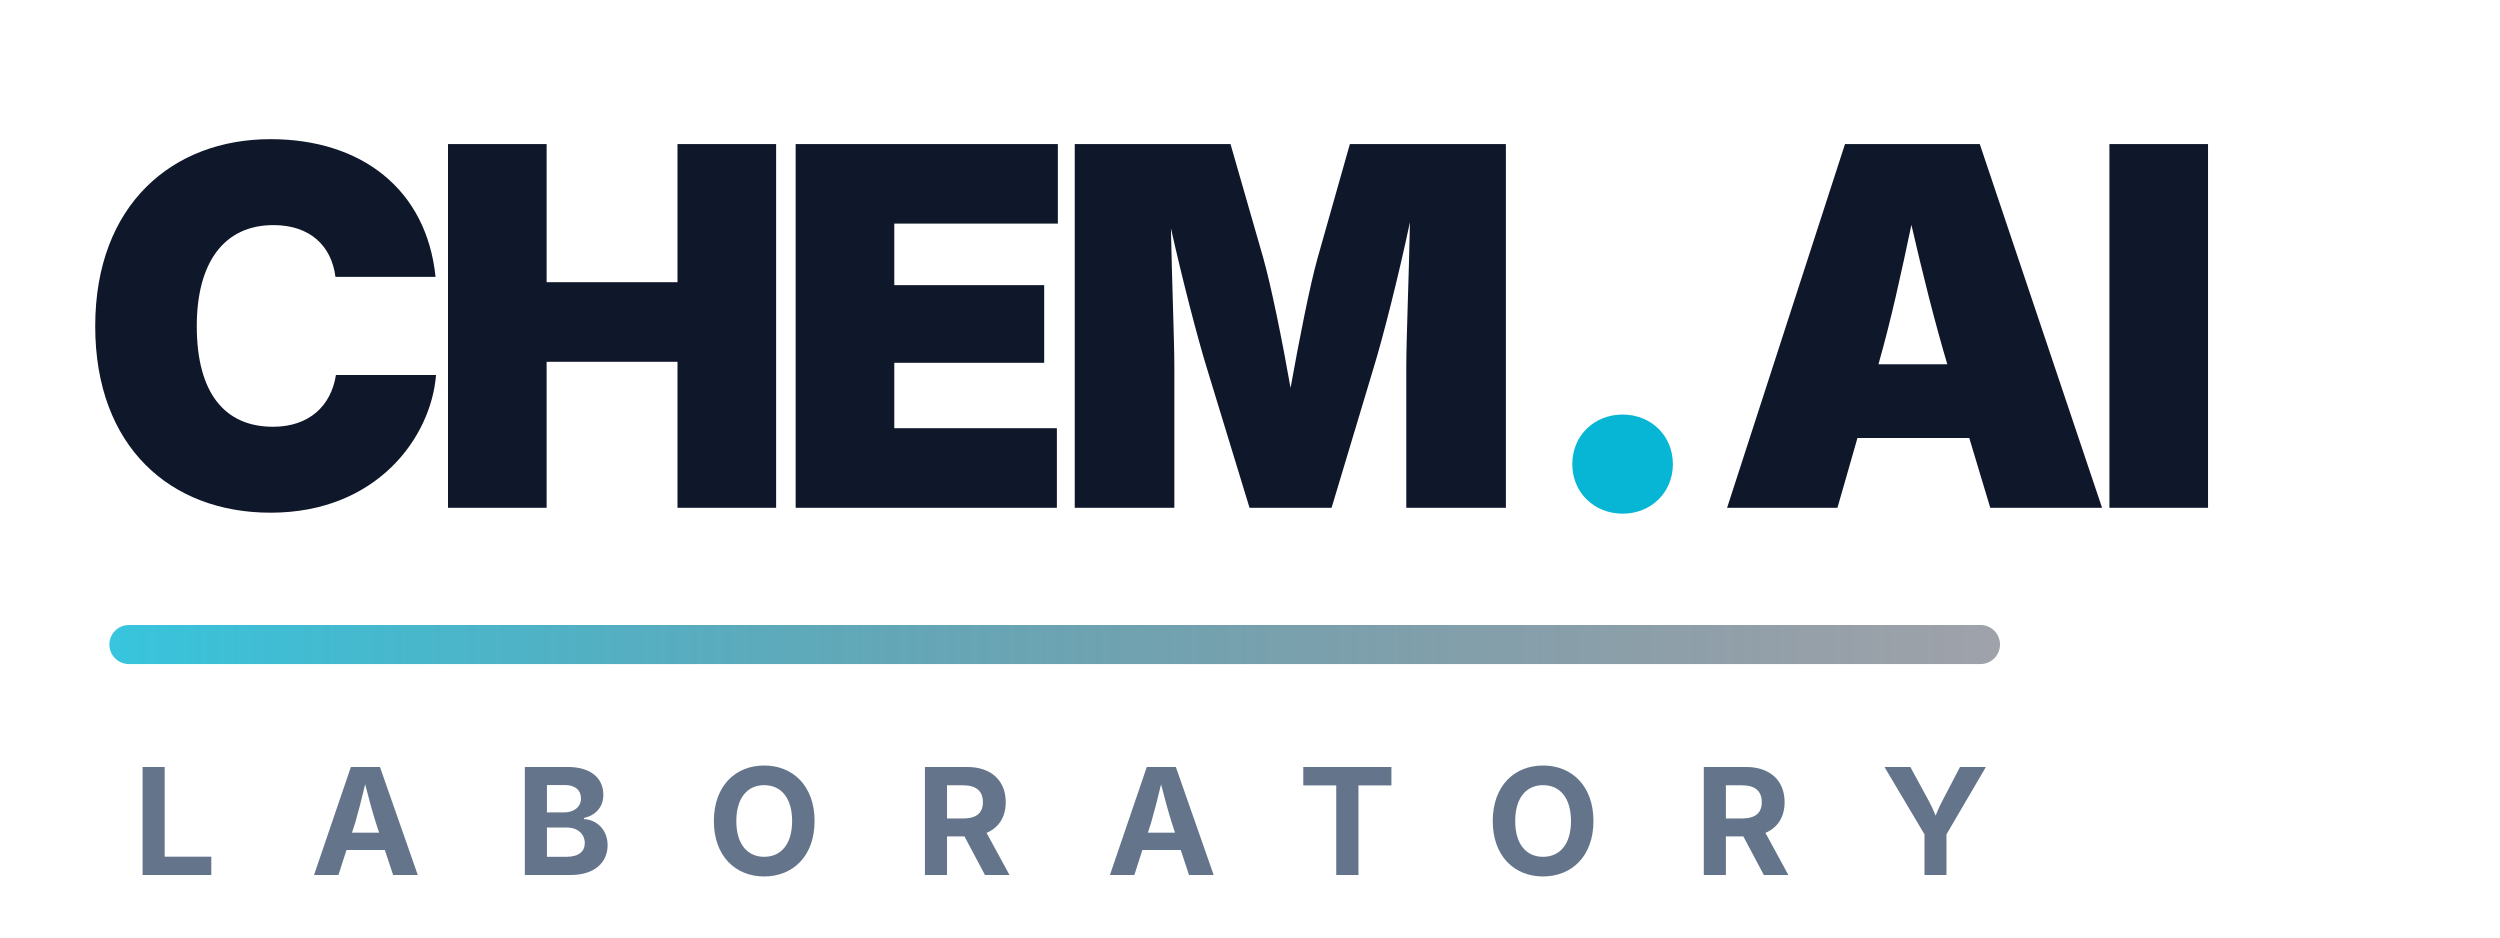
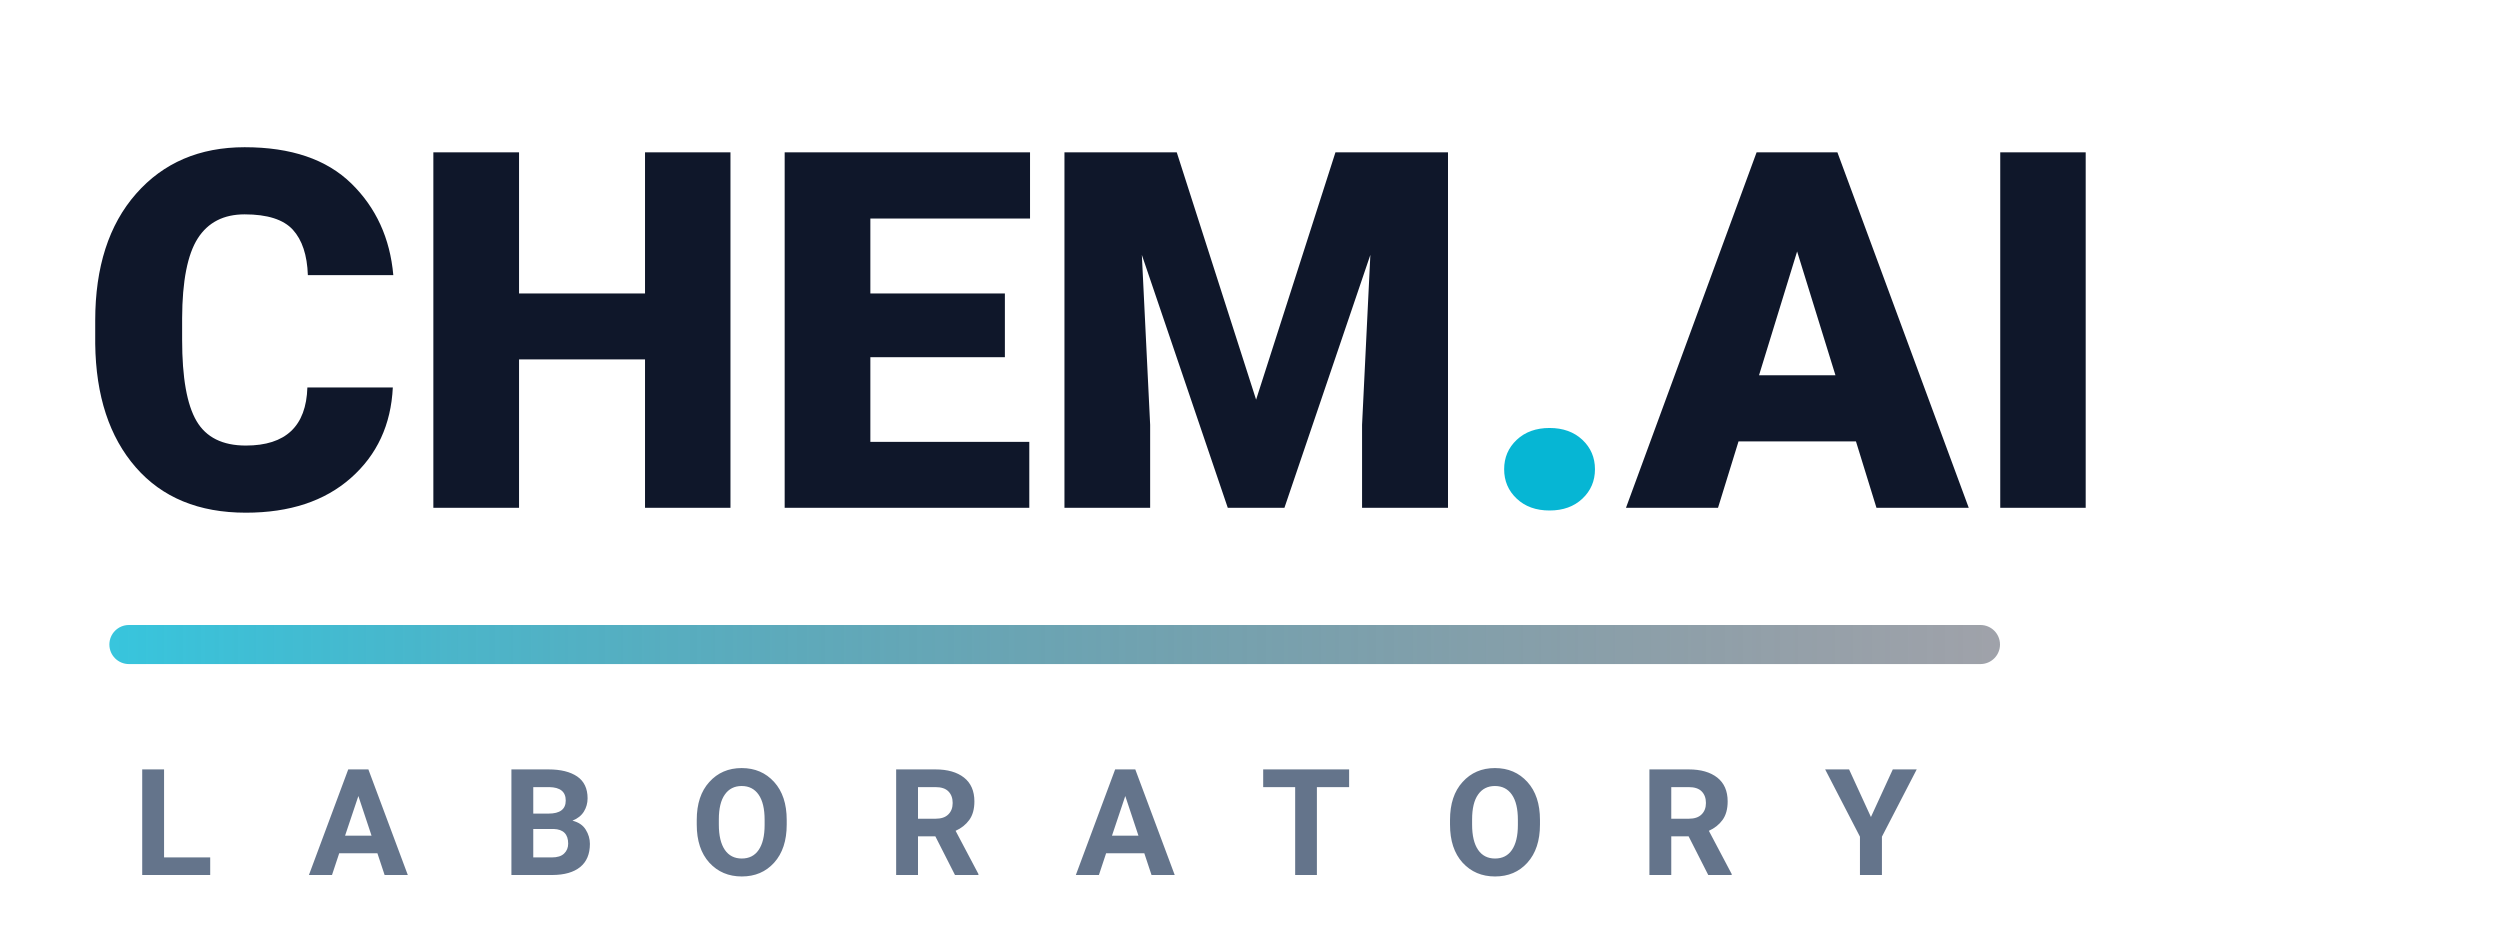
<svg xmlns="http://www.w3.org/2000/svg" viewBox="0 0 320 120" width="320" height="120">
  <defs>
    <linearGradient id="lineLight" x1="0%" y1="0%" x2="100%" y2="0%">
      <stop offset="0%" stop-color="#06b6d4" stop-opacity="0.8" />
      <stop offset="100%" stop-color="#0f172a" stop-opacity="0.4" />
    </linearGradient>
    <style>
-       .chem { font-family: system-ui, -apple-system, sans-serif; font-weight: 900; font-size: 64px; fill: #0f172a; letter-spacing: -3.5px; }
+       .chem { font-family: -apple-system, BlinkMacSystemFont, "Segoe UI", Roboto, Helvetica, Arial, sans-serif, "Apple Color Emoji", if-else; font-weight: 900; font-size: 64px; fill: #0f172a; }
      .dot { fill: #06b6d4; }
-       .lab { font-family: system-ui, -apple-system, sans-serif; font-weight: 700; font-size: 19px; fill: #64748b; letter-spacing: 12px; }
+       .lab { font-family: -apple-system, BlinkMacSystemFont, "Segoe UI", Roboto, Helvetica, Arial, sans-serif, "Apple Color Emoji", if-else; font-weight: 700; font-size: 19px; fill: #64748b; letter-spacing: 12px; }
    </style>
  </defs>
-   <text x="10" y="65" class="chem">CHEM<tspan class="dot">.</tspan>AI</text>
+   <text x="10" y="65" class="chem" textLength="245" lengthAdjust="spacingAndGlyphs">CHEM<tspan class="dot">.</tspan>AI</text>
  <rect x="14" y="80" width="242" height="5" rx="2.5" fill="url(#lineLight)" />
-   <text x="17" y="112" class="lab">LABORATORY</text>
+   <text x="17" y="112" class="lab" textLength="236" lengthAdjust="spacingAndGlyphs">LABORATORY</text>
</svg>
